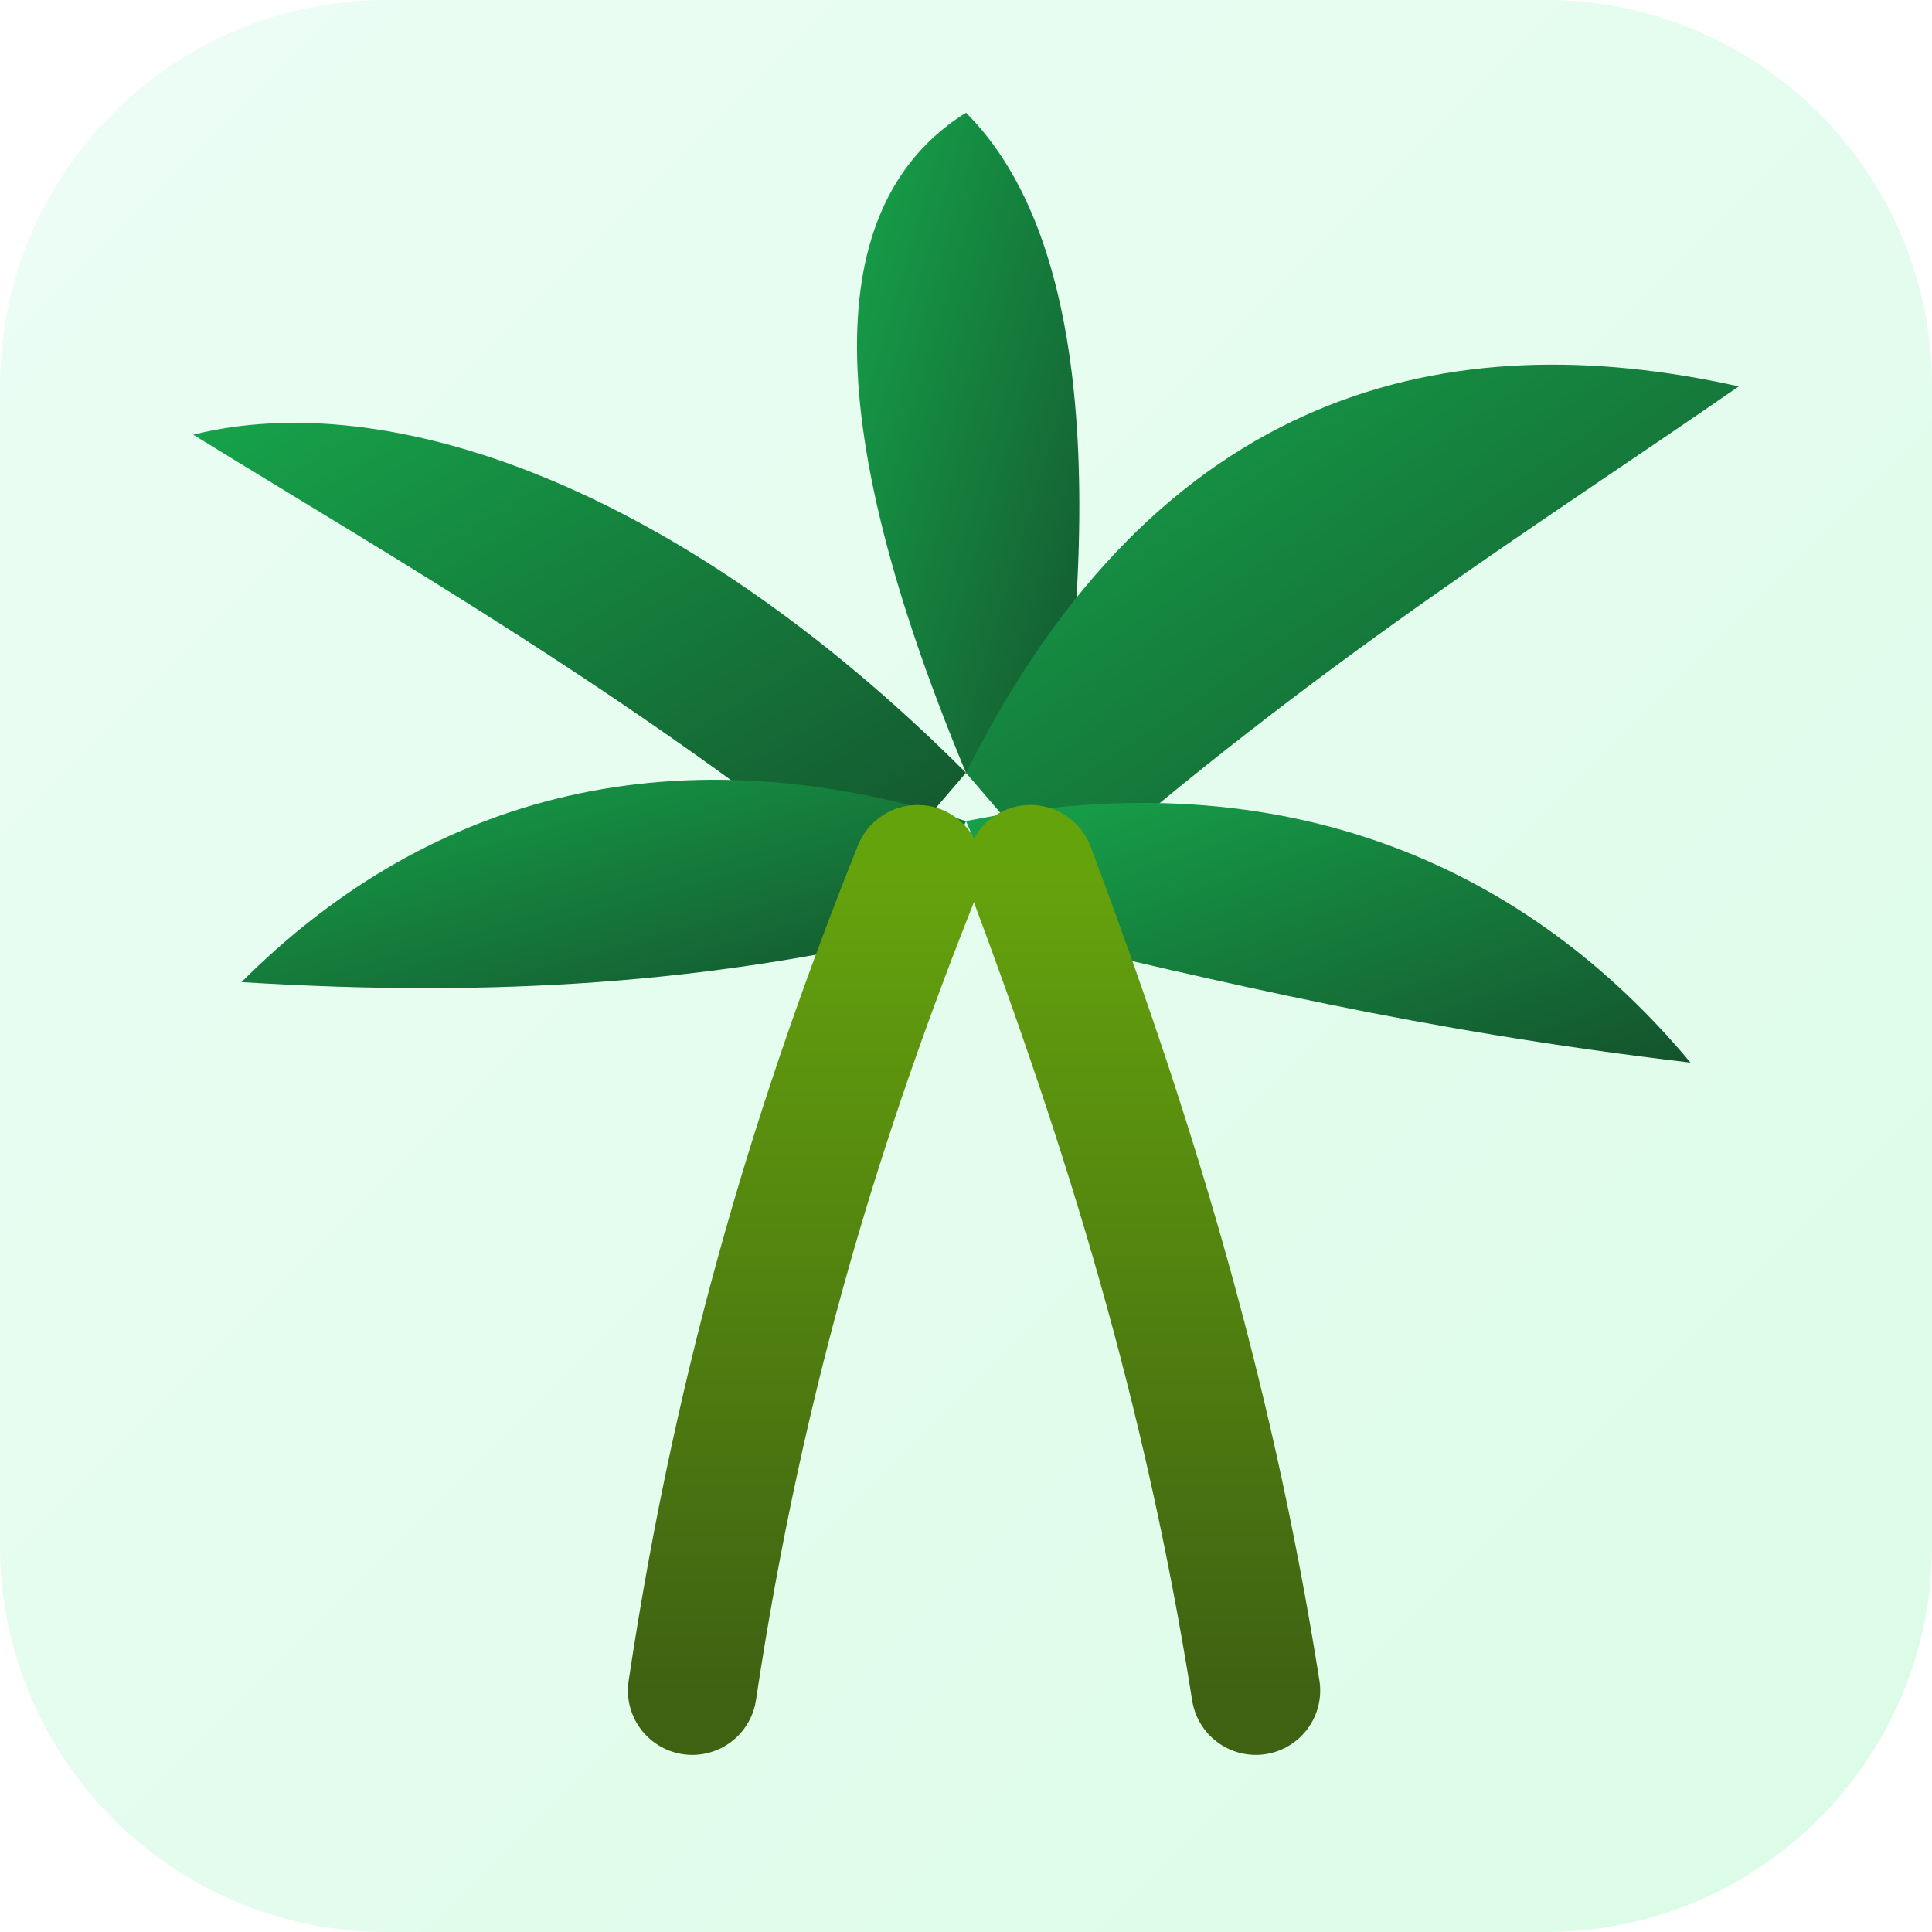
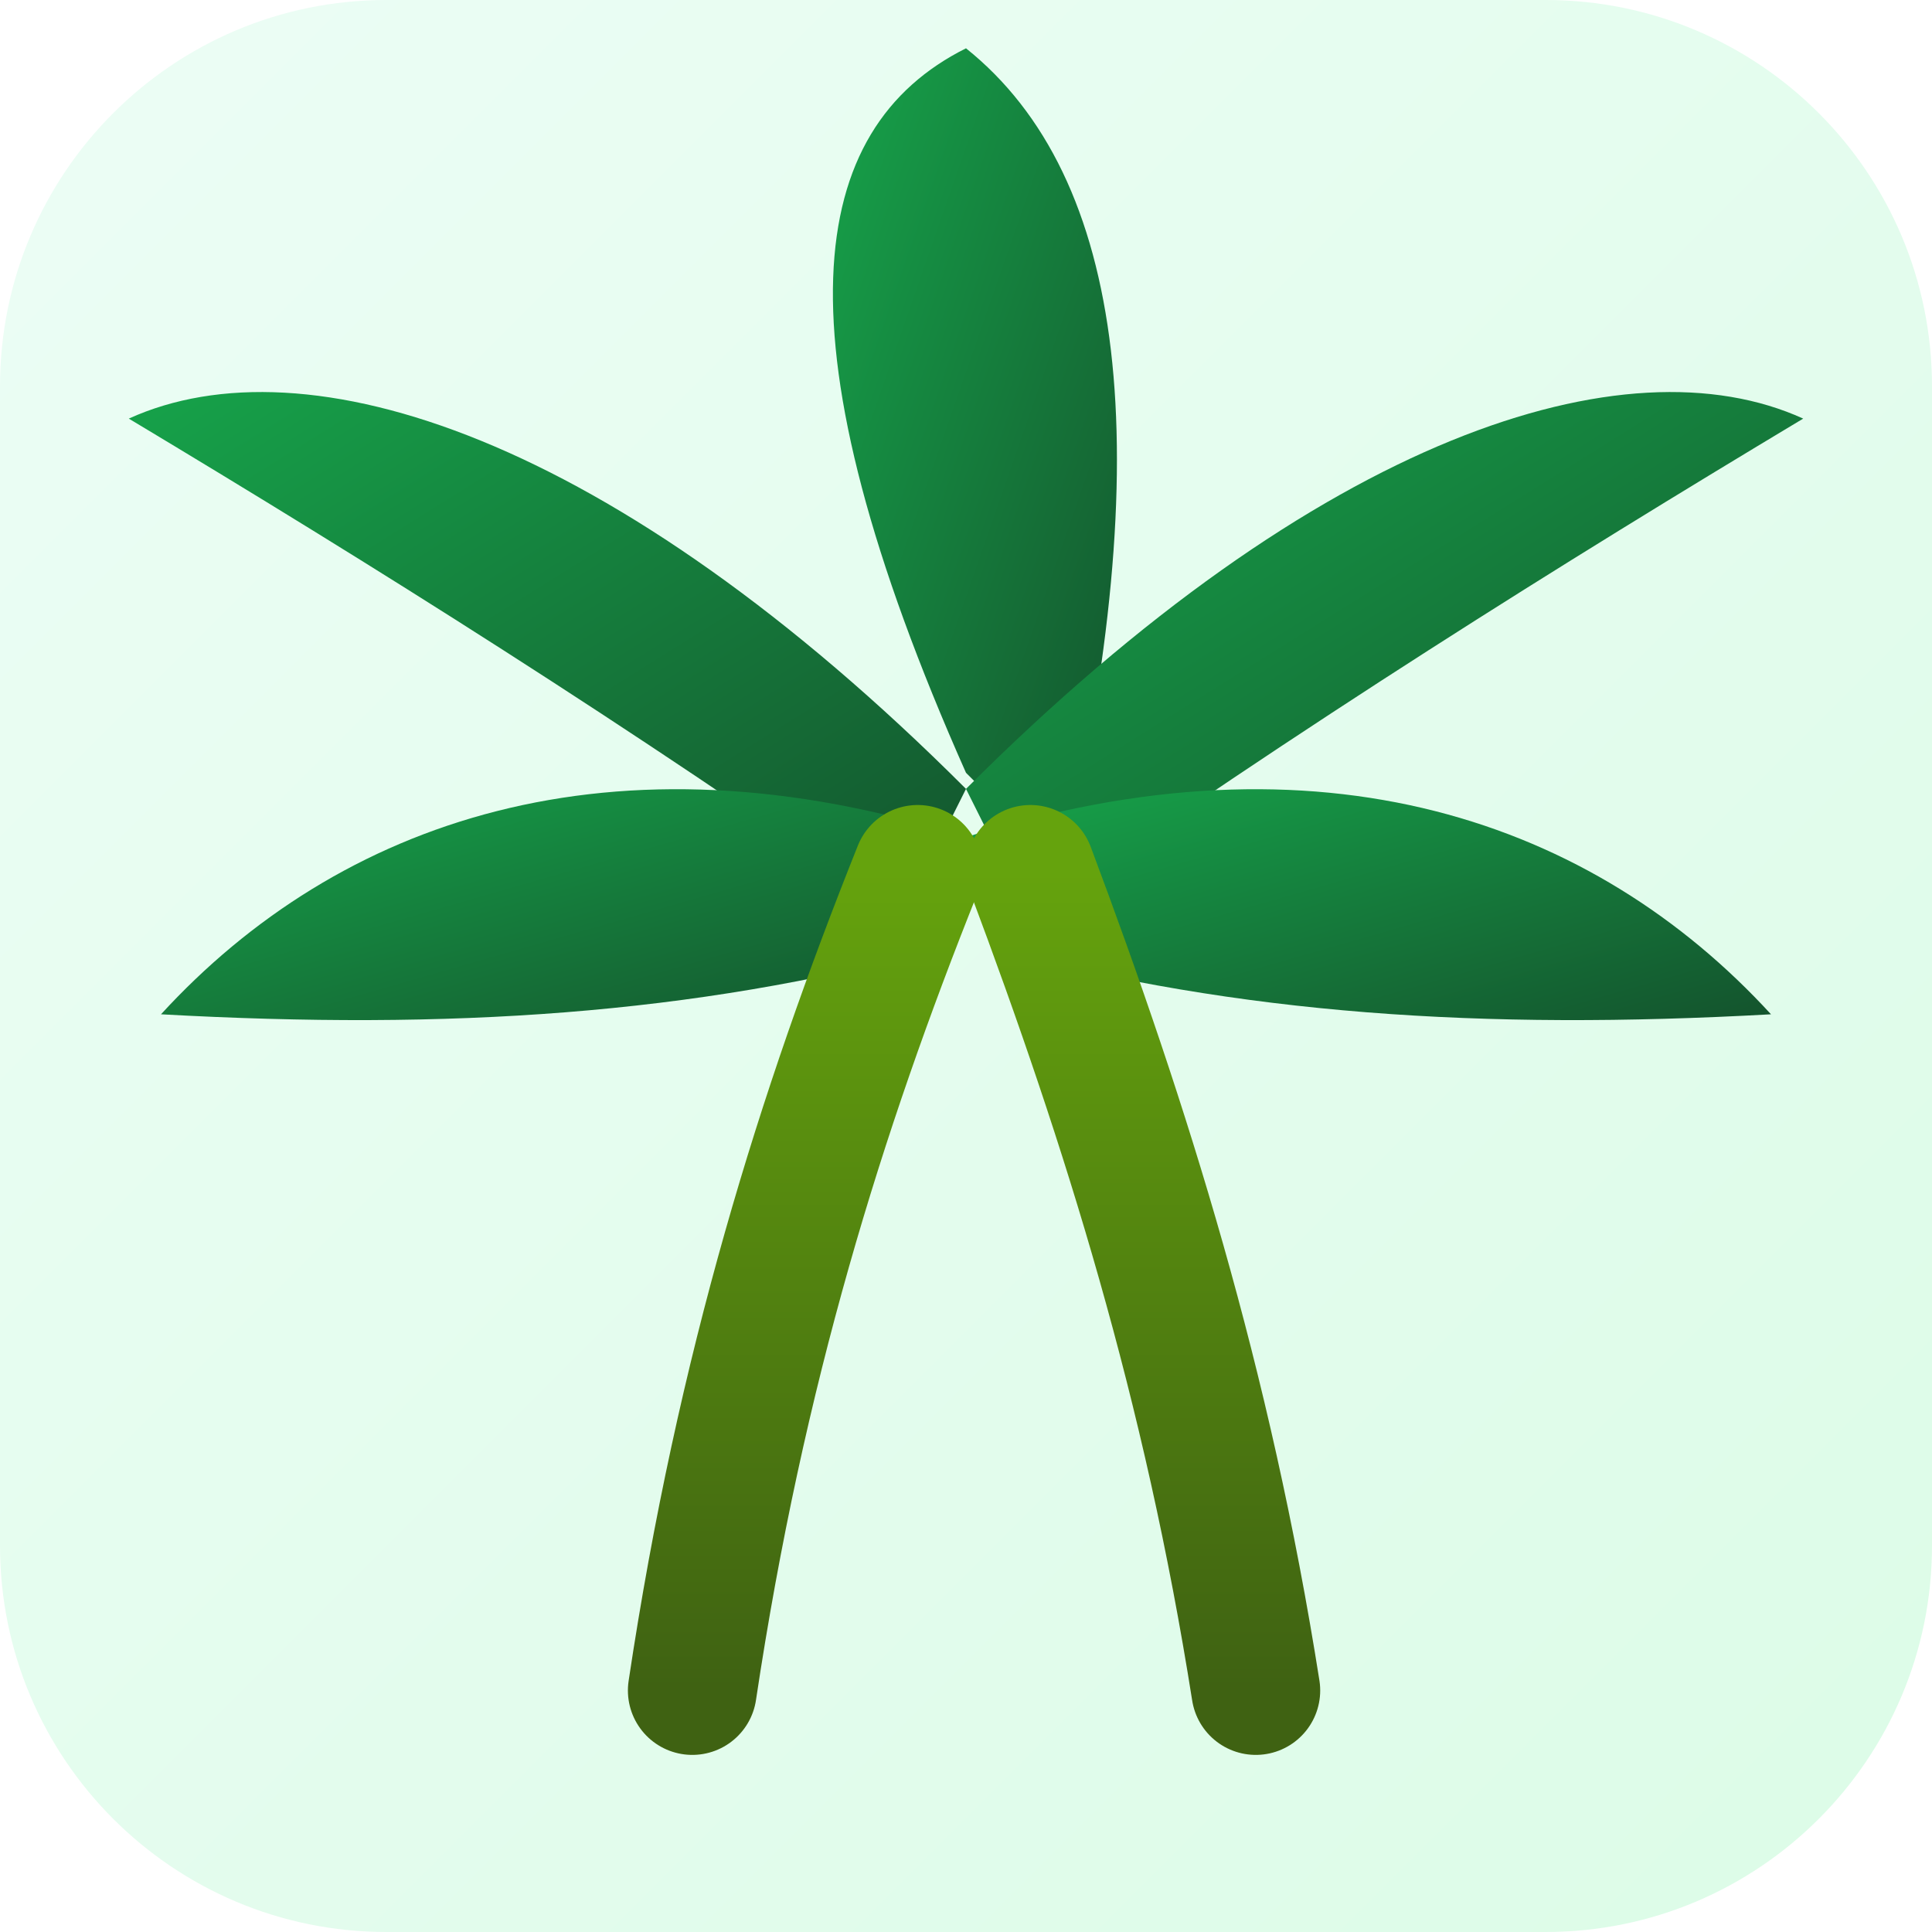
- <svg xmlns="http://www.w3.org/2000/svg" viewBox="0 0 120 120" role="img" aria-label="Palmera verde con dos troncos">
+ <svg xmlns="http://www.w3.org/2000/svg" viewBox="0 0 120 120" role="img" aria-label="Palmera verde abierta con dos troncos">
  <defs>
    <linearGradient id="bg" x1="0" y1="0" x2="1" y2="1">
      <stop offset="0%" stop-color="#ecfdf5" />
      <stop offset="100%" stop-color="#dcfce7" />
    </linearGradient>
    <linearGradient id="leaf" x1="0" y1="0" x2="1" y2="1">
      <stop offset="0%" stop-color="#16a34a" />
      <stop offset="100%" stop-color="#14532d" />
    </linearGradient>
    <linearGradient id="trunk" x1="0" y1="0" x2="0" y2="1">
      <stop offset="0%" stop-color="#65a30d" />
      <stop offset="100%" stop-color="#3f6212" />
    </linearGradient>
  </defs>
  <rect width="120" height="120" rx="24" fill="url(#bg)" />
  <g fill="url(#leaf)">
-     <path d="M60 48 C42 30, 24 24, 12 27 C25 35, 39 43, 54 55 Z" />
-     <path d="M60 48 C50 24, 52 12, 60 7 C67 14, 69 29, 65 53 Z" />
-     <path d="M60 48 C72 24, 90 20, 108 24 C95 33, 82 41, 66 55 Z" />
-     <path d="M60 51 C41 45, 26 50, 15 61 C31 62, 44 61, 57 58 Z" />
-     <path d="M60 51 C80 47, 95 54, 105 66 C88 64, 76 61, 63 58 Z" />
+     <path d="M60 49 C38 27, 19 21, 8 26 C23 35, 39 45, 56 57 Z" />
+     <path d="M60 48 C48 21, 50 8, 60 3 C70 11, 72 28, 66 54 Z" />
+     <path d="M60 49 C82 27, 101 21, 112 26 C97 35, 81 45, 64 57 Z" />
+     <path d="M60 52 C38 45, 21 51, 10 63 C28 64, 43 63, 58 59 Z" />
+     <path d="M60 52 C82 45, 99 51, 110 63 C92 64, 77 63, 62 59 Z" />
  </g>
  <g fill="none" stroke="url(#trunk)" stroke-linecap="round" stroke-width="8">
    <path d="M57 54 C51 69, 46 85, 43 105" />
    <path d="M64 54 C70 70, 75 86, 78 105" />
  </g>
</svg>
